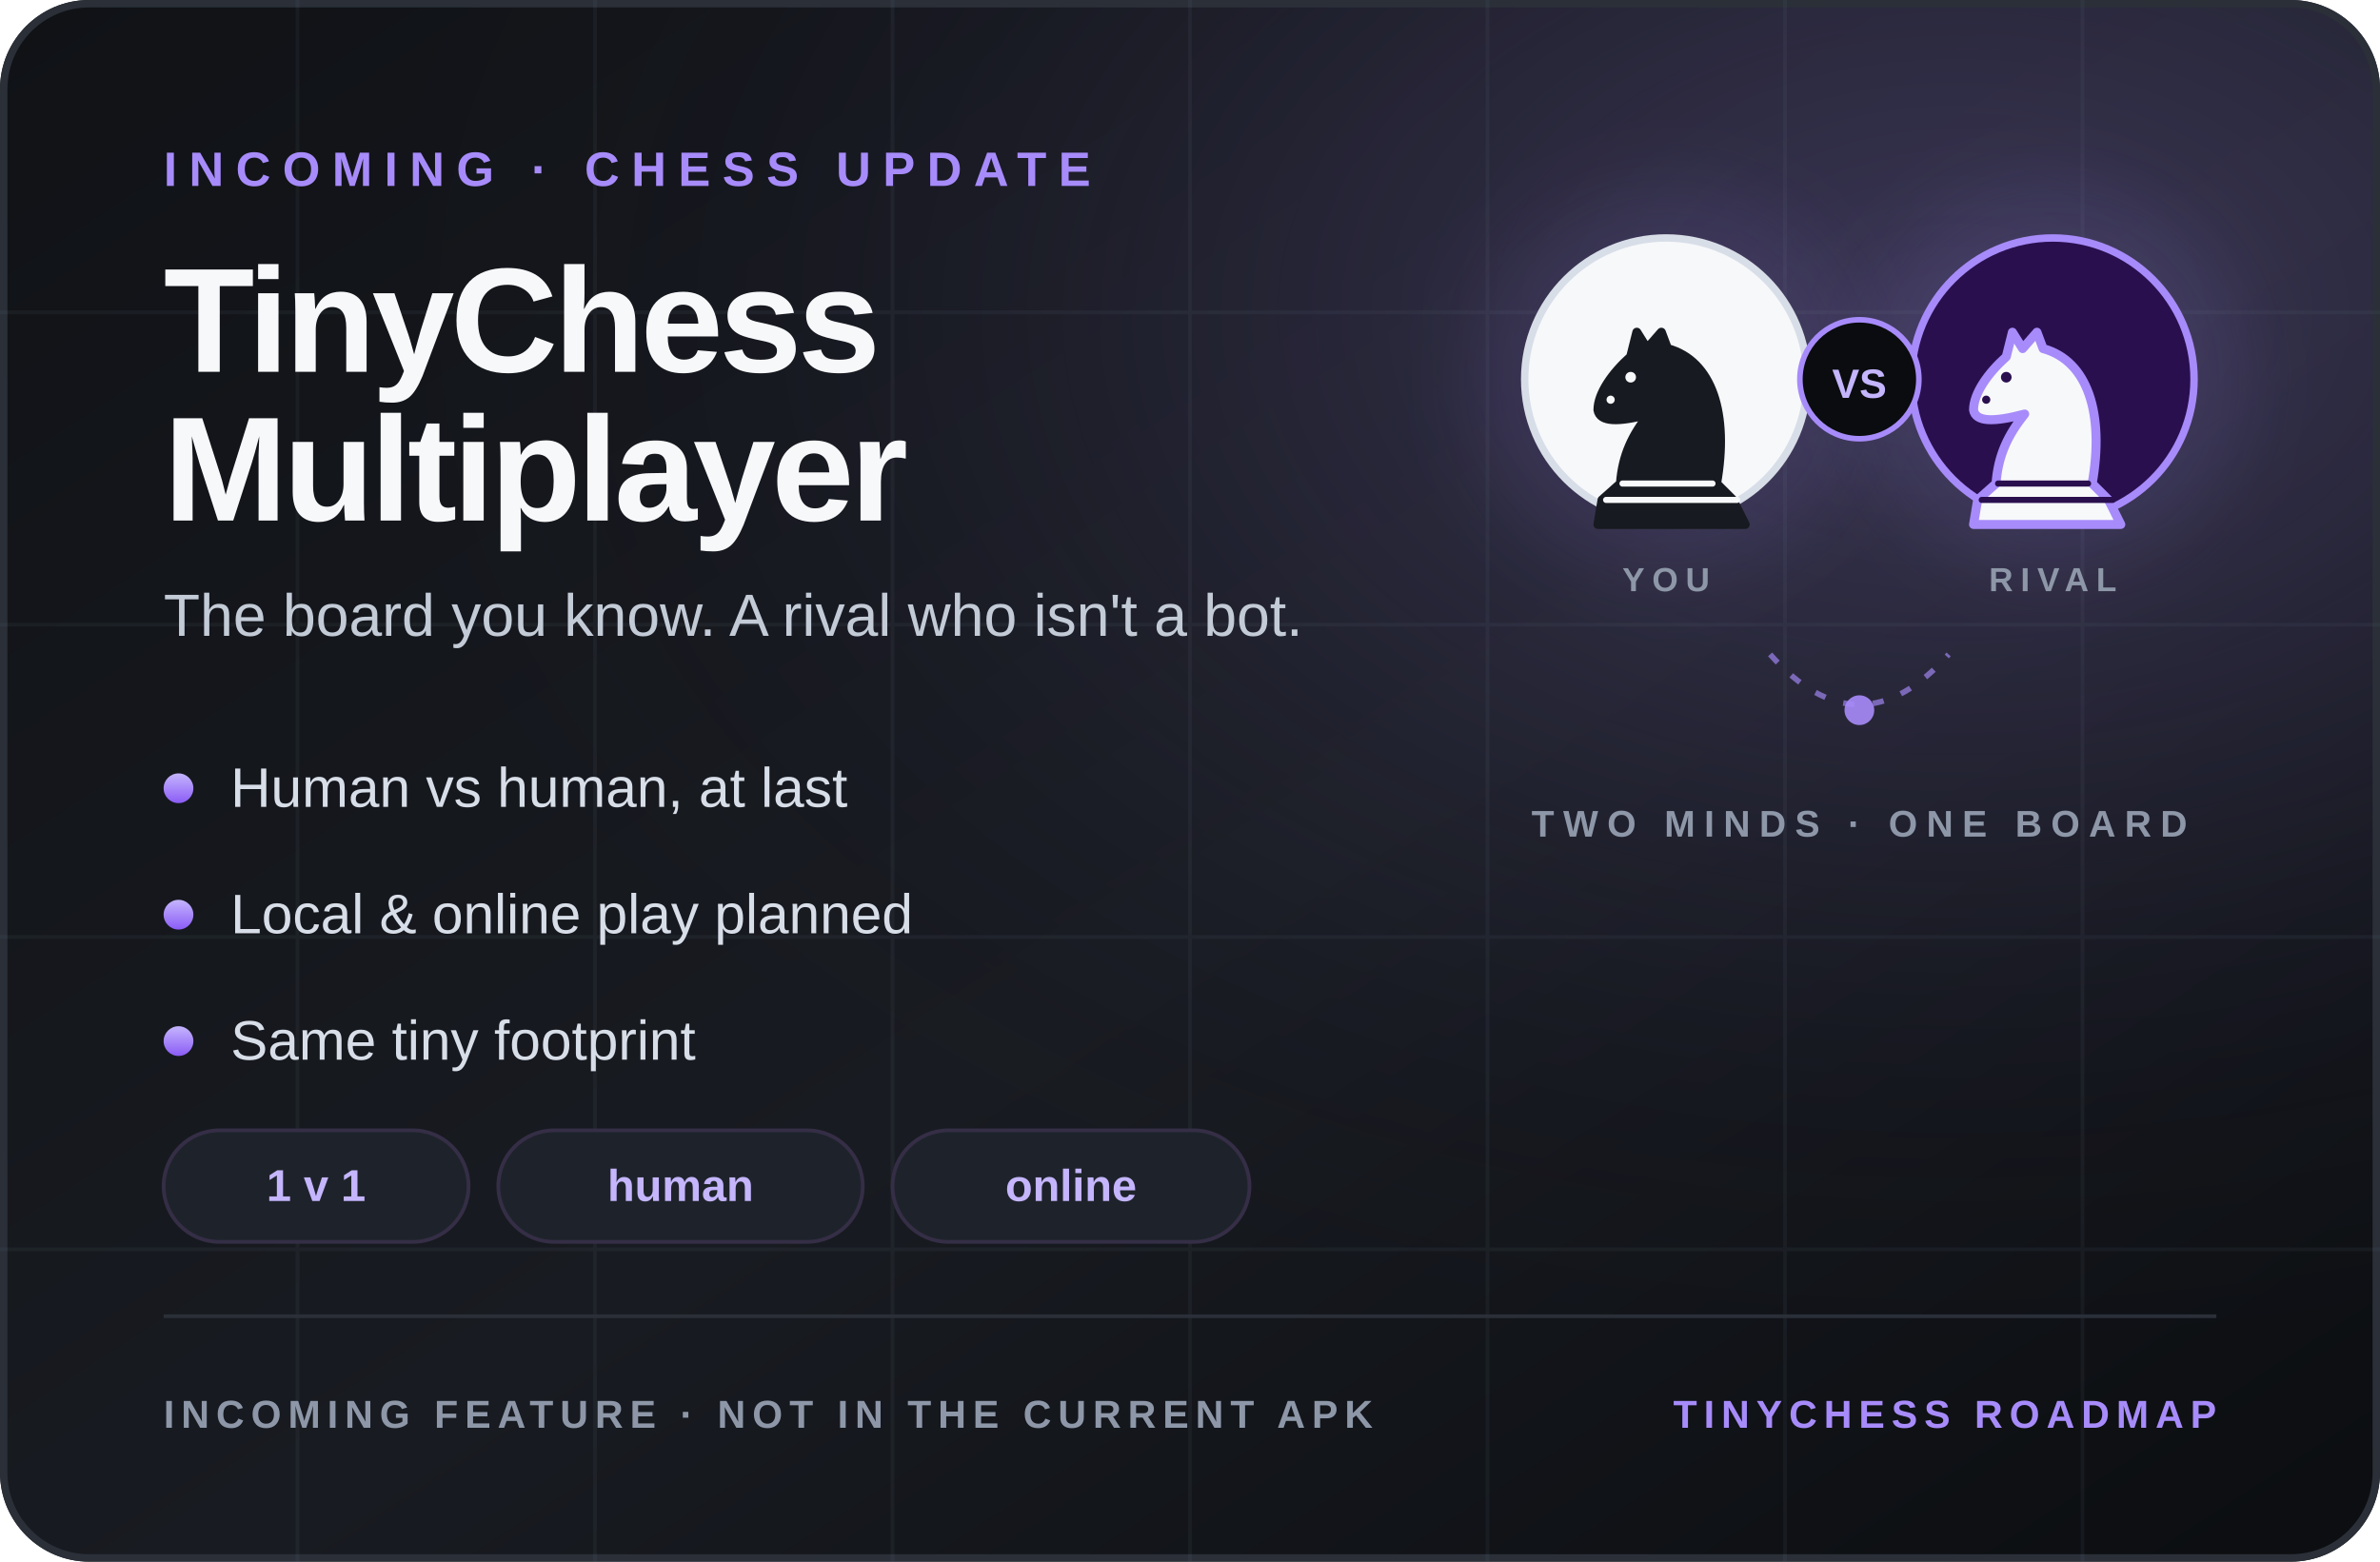
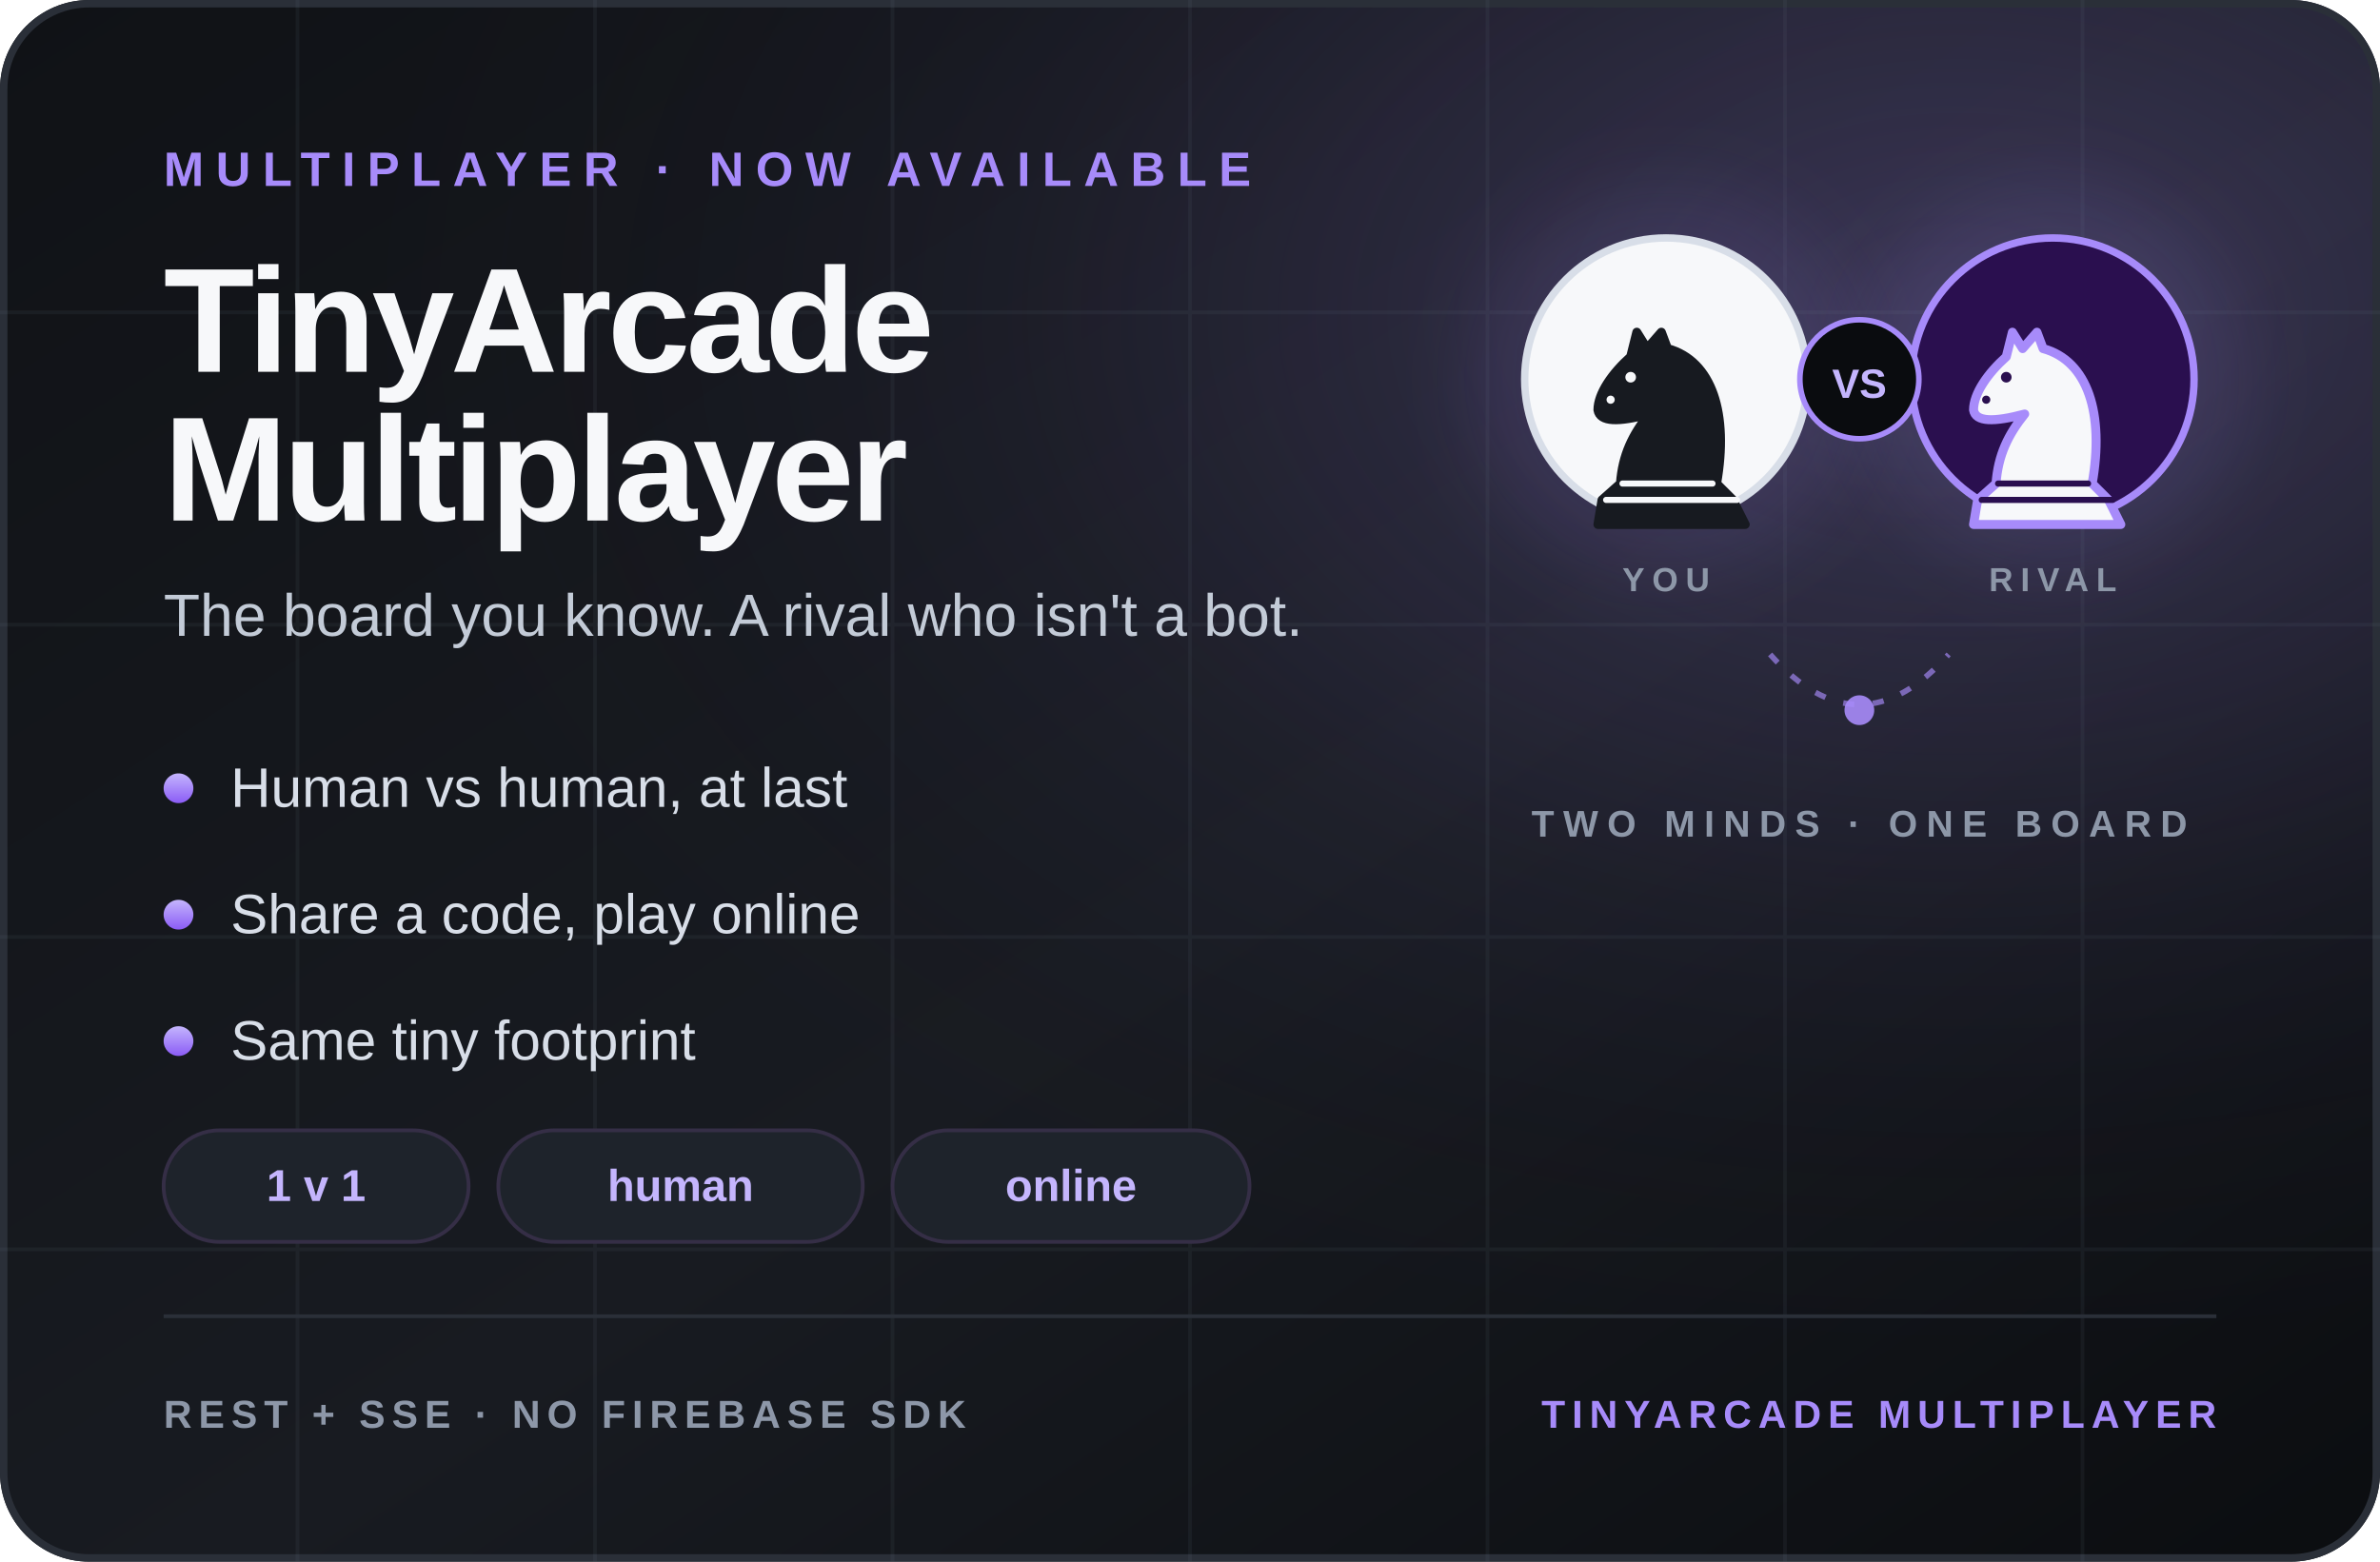
- <svg xmlns="http://www.w3.org/2000/svg" width="640" height="420" viewBox="0 0 640 420" role="img" aria-label="TinyChess Multiplayer: incoming human versus human chess">
+ <svg xmlns="http://www.w3.org/2000/svg" width="640" height="420" viewBox="0 0 640 420" role="img" aria-label="TinyArcade Multiplayer: online human versus human chess">
  <defs>
    <linearGradient id="bg" x1="0" y1="0" x2="1" y2="1">
      <stop offset="0" stop-color="#101216" />
      <stop offset="0.55" stop-color="#181B21" />
      <stop offset="1" stop-color="#0B0D10" />
    </linearGradient>
    <radialGradient id="glow" cx="0.82" cy="0.2" r="0.72">
      <stop offset="0" stop-color="#A78BFA" stop-opacity="0.24" />
      <stop offset="0.55" stop-color="#A78BFA" stop-opacity="0.05" />
      <stop offset="1" stop-color="#000000" stop-opacity="0" />
    </radialGradient>
    <linearGradient id="accent" x1="0" y1="0" x2="0" y2="1">
      <stop offset="0" stop-color="#C4B5FD" />
      <stop offset="1" stop-color="#8B5CF6" />
    </linearGradient>
    <filter id="soft" x="-40%" y="-40%" width="180%" height="180%">
      <feGaussianBlur stdDeviation="10" />
    </filter>
  </defs>
  <rect width="640" height="420" rx="24" fill="url(#bg)" />
  <rect width="640" height="420" rx="24" fill="url(#glow)" />
  <rect x="1" y="1" width="638" height="418" rx="23" fill="none" stroke="#2A2F38" stroke-width="2" />
  <g opacity="0.10" stroke="#6B7686" stroke-width="1">
    <path d="M0 84h640M0 168h640M0 252h640M0 336h640" />
    <path d="M80 0v420M160 0v420M240 0v420M320 0v420M400 0v420M480 0v420M560 0v420" />
  </g>
-   <text x="44" y="50" fill="#A78BFA" font-family="'Segoe UI','Helvetica Neue',Arial,sans-serif" font-size="13" font-weight="700" letter-spacing="3.2">INCOMING · CHESS UPDATE</text>
-   <text x="44" y="100" fill="#F7F8FA" font-family="'Segoe UI','Helvetica Neue',Arial,sans-serif" font-size="40" font-weight="800" letter-spacing="-1.1">TinyChess</text>
+   <text x="44" y="50" fill="#A78BFA" font-family="'Segoe UI','Helvetica Neue',Arial,sans-serif" font-size="13" font-weight="700" letter-spacing="3.2">MULTIPLAYER · NOW AVAILABLE</text>
+   <text x="44" y="100" fill="#F7F8FA" font-family="'Segoe UI','Helvetica Neue',Arial,sans-serif" font-size="40" font-weight="800" letter-spacing="-1.1">TinyArcade</text>
  <text x="44" y="140" fill="#F7F8FA" font-family="'Segoe UI','Helvetica Neue',Arial,sans-serif" font-size="40" font-weight="800" letter-spacing="-1.1">Multiplayer</text>
  <text x="44" y="171" fill="#C3CBD7" font-family="'Segoe UI','Helvetica Neue',Arial,sans-serif" font-size="16" font-weight="400">The board you know. A rival who isn't a bot.</text>
  <g font-family="'Segoe UI','Helvetica Neue',Arial,sans-serif" font-size="15" font-weight="500">
    <circle cx="48" cy="212" r="4" fill="url(#accent)" />
    <text x="62" y="217" fill="#D8DEE8">Human vs human, at last</text>
    <circle cx="48" cy="246" r="4" fill="url(#accent)" />
-     <text x="62" y="251" fill="#D8DEE8">Local &amp; online play planned</text>
+     <text x="62" y="251" fill="#D8DEE8">Share a code, play online</text>
    <circle cx="48" cy="280" r="4" fill="url(#accent)" />
    <text x="62" y="285" fill="#D8DEE8">Same tiny footprint</text>
  </g>
  <g font-family="'Segoe UI','Helvetica Neue',Arial,sans-serif" font-size="12" font-weight="700" fill="#C4B5FD">
    <rect x="44" y="304" width="82" height="30" rx="15" fill="#1E232B" stroke="#352E46" />
    <text x="85" y="323" text-anchor="middle">1 v 1</text>
    <rect x="134" y="304" width="98" height="30" rx="15" fill="#1E232B" stroke="#352E46" />
    <text x="183" y="323" text-anchor="middle">human</text>
    <rect x="240" y="304" width="96" height="30" rx="15" fill="#1E232B" stroke="#352E46" />
    <text x="288" y="323" text-anchor="middle">online</text>
  </g>
  <g transform="translate(410 44)">
    <circle cx="38" cy="58" r="52" fill="#A78BFA" opacity="0.10" filter="url(#soft)" />
    <circle cx="142" cy="58" r="52" fill="#A78BFA" opacity="0.10" filter="url(#soft)" />
    <circle cx="38" cy="58" r="38" fill="#F7F8FA" stroke="#D8DEE8" stroke-width="2" />
    <circle cx="142" cy="58" r="38" fill="#2A0F4F" stroke="#A78BFA" stroke-width="2" />
    <g transform="translate(-19.9 9.05) scale(1.1)" fill="#171A20" stroke="#171A20" stroke-width="2.2" stroke-linejoin="round" stroke-linecap="round">
      <path d="M36,80 L72,80 L69,74 L65,70 C68,53 64,40 53,37 L51.5,33 L48,37 L45.5,33 L44,39 C39.5,43 36,48 36,52 C36.5,55 41,55 48.5,53 C44.5,58 42,63 41.5,70 L37,74 Z" />
      <path fill="none" stroke="#F7F8FA" stroke-width="1.5" d="M38,74 L70,74 M42,70 L64,70" />
      <circle cx="44" cy="44" r="1.3" fill="#F7F8FA" stroke="none" />
      <circle cx="39.1" cy="49.5" r="1" fill="#F7F8FA" stroke="none" />
    </g>
    <g transform="translate(81.1 9.05) scale(1.1)" fill="#F7F8FA" stroke="#A78BFA" stroke-width="2.2" stroke-linejoin="round" stroke-linecap="round">
      <path d="M36,80 L72,80 L69,74 L65,70 C68,53 64,40 53,37 L51.5,33 L48,37 L45.5,33 L44,39 C39.5,43 36,48 36,52 C36.5,55 41,55 48.5,53 C44.5,58 42,63 41.5,70 L37,74 Z" />
      <path fill="none" stroke="#2A0F4F" stroke-width="1.5" d="M38,74 L70,74 M42,70 L64,70" />
      <circle cx="44" cy="44" r="1.3" fill="#2A0F4F" stroke="none" />
      <circle cx="39.1" cy="49.5" r="1" fill="#2A0F4F" stroke="none" />
    </g>
    <circle cx="90" cy="58" r="16" fill="#0A0C0F" stroke="#A78BFA" stroke-width="1.5" />
    <text x="90" y="63" fill="#C4B5FD" font-family="'Segoe UI','Helvetica Neue',Arial,sans-serif" font-size="11" font-weight="800" text-anchor="middle">VS</text>
    <text x="38" y="115" fill="#8D97A8" font-family="'Segoe UI','Helvetica Neue',Arial,sans-serif" font-size="9" font-weight="700" letter-spacing="2" text-anchor="middle">YOU</text>
    <text x="142" y="115" fill="#8D97A8" font-family="'Segoe UI','Helvetica Neue',Arial,sans-serif" font-size="9" font-weight="700" letter-spacing="2" text-anchor="middle">RIVAL</text>
    <path d="M66 132 C82 150 98 150 114 132" fill="none" stroke="#A78BFA" stroke-width="1.5" stroke-dasharray="3 5" opacity="0.65" />
    <circle cx="90" cy="147" r="4" fill="#A78BFA" opacity="0.9" />
    <text x="90" y="181" fill="#8D97A8" font-family="'Segoe UI','Helvetica Neue',Arial,sans-serif" font-size="10" font-weight="700" letter-spacing="2.4" text-anchor="middle">TWO MINDS · ONE BOARD</text>
  </g>
  <line x1="44" y1="354" x2="596" y2="354" stroke="#2A2F38" stroke-width="1" />
-   <text x="44" y="384" fill="#8D97A8" font-family="'Segoe UI','Helvetica Neue',Arial,sans-serif" font-size="10.5" font-weight="700" letter-spacing="1.8">INCOMING FEATURE · NOT IN THE CURRENT APK</text>
-   <text x="596" y="384" fill="#A78BFA" font-family="'Segoe UI','Helvetica Neue',Arial,sans-serif" font-size="10.5" font-weight="700" letter-spacing="1.8" text-anchor="end">TINYCHESS ROADMAP</text>
+   <text x="44" y="384" fill="#8D97A8" font-family="'Segoe UI','Helvetica Neue',Arial,sans-serif" font-size="10.5" font-weight="700" letter-spacing="1.8">REST + SSE · NO FIREBASE SDK</text>
+   <text x="596" y="384" fill="#A78BFA" font-family="'Segoe UI','Helvetica Neue',Arial,sans-serif" font-size="10.5" font-weight="700" letter-spacing="1.8" text-anchor="end">TINYARCADE MULTIPLAYER</text>
</svg>
